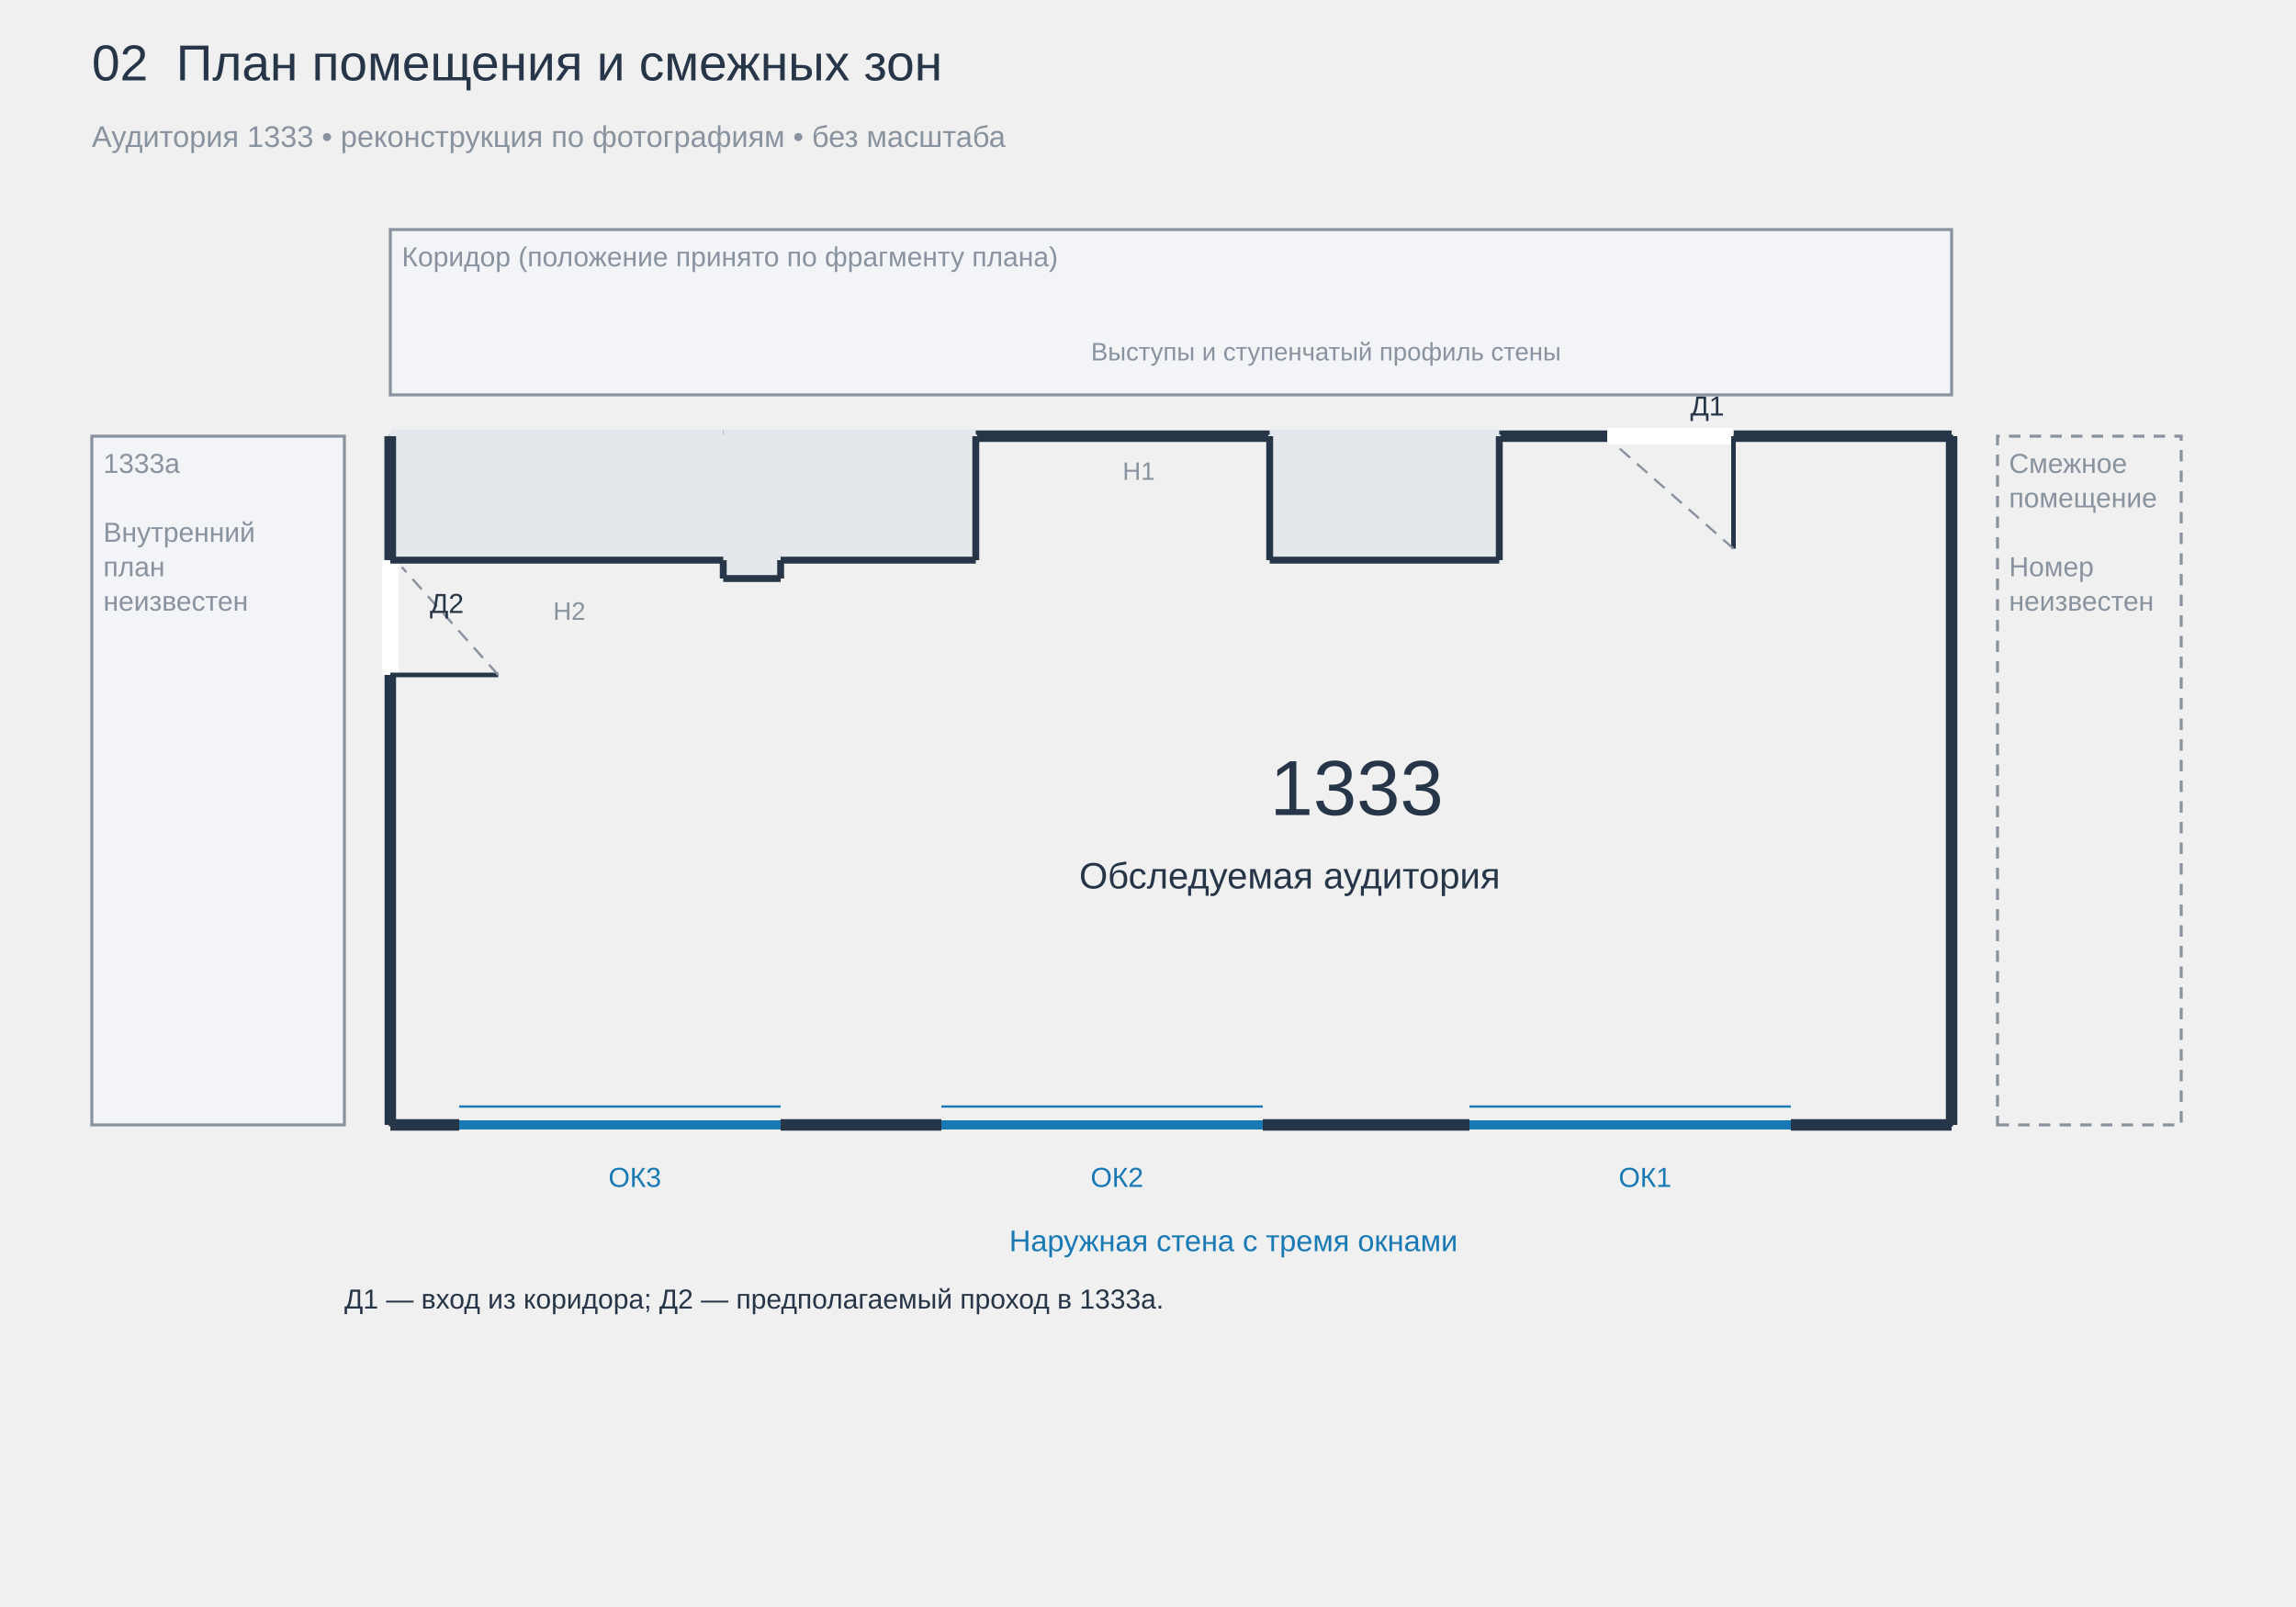
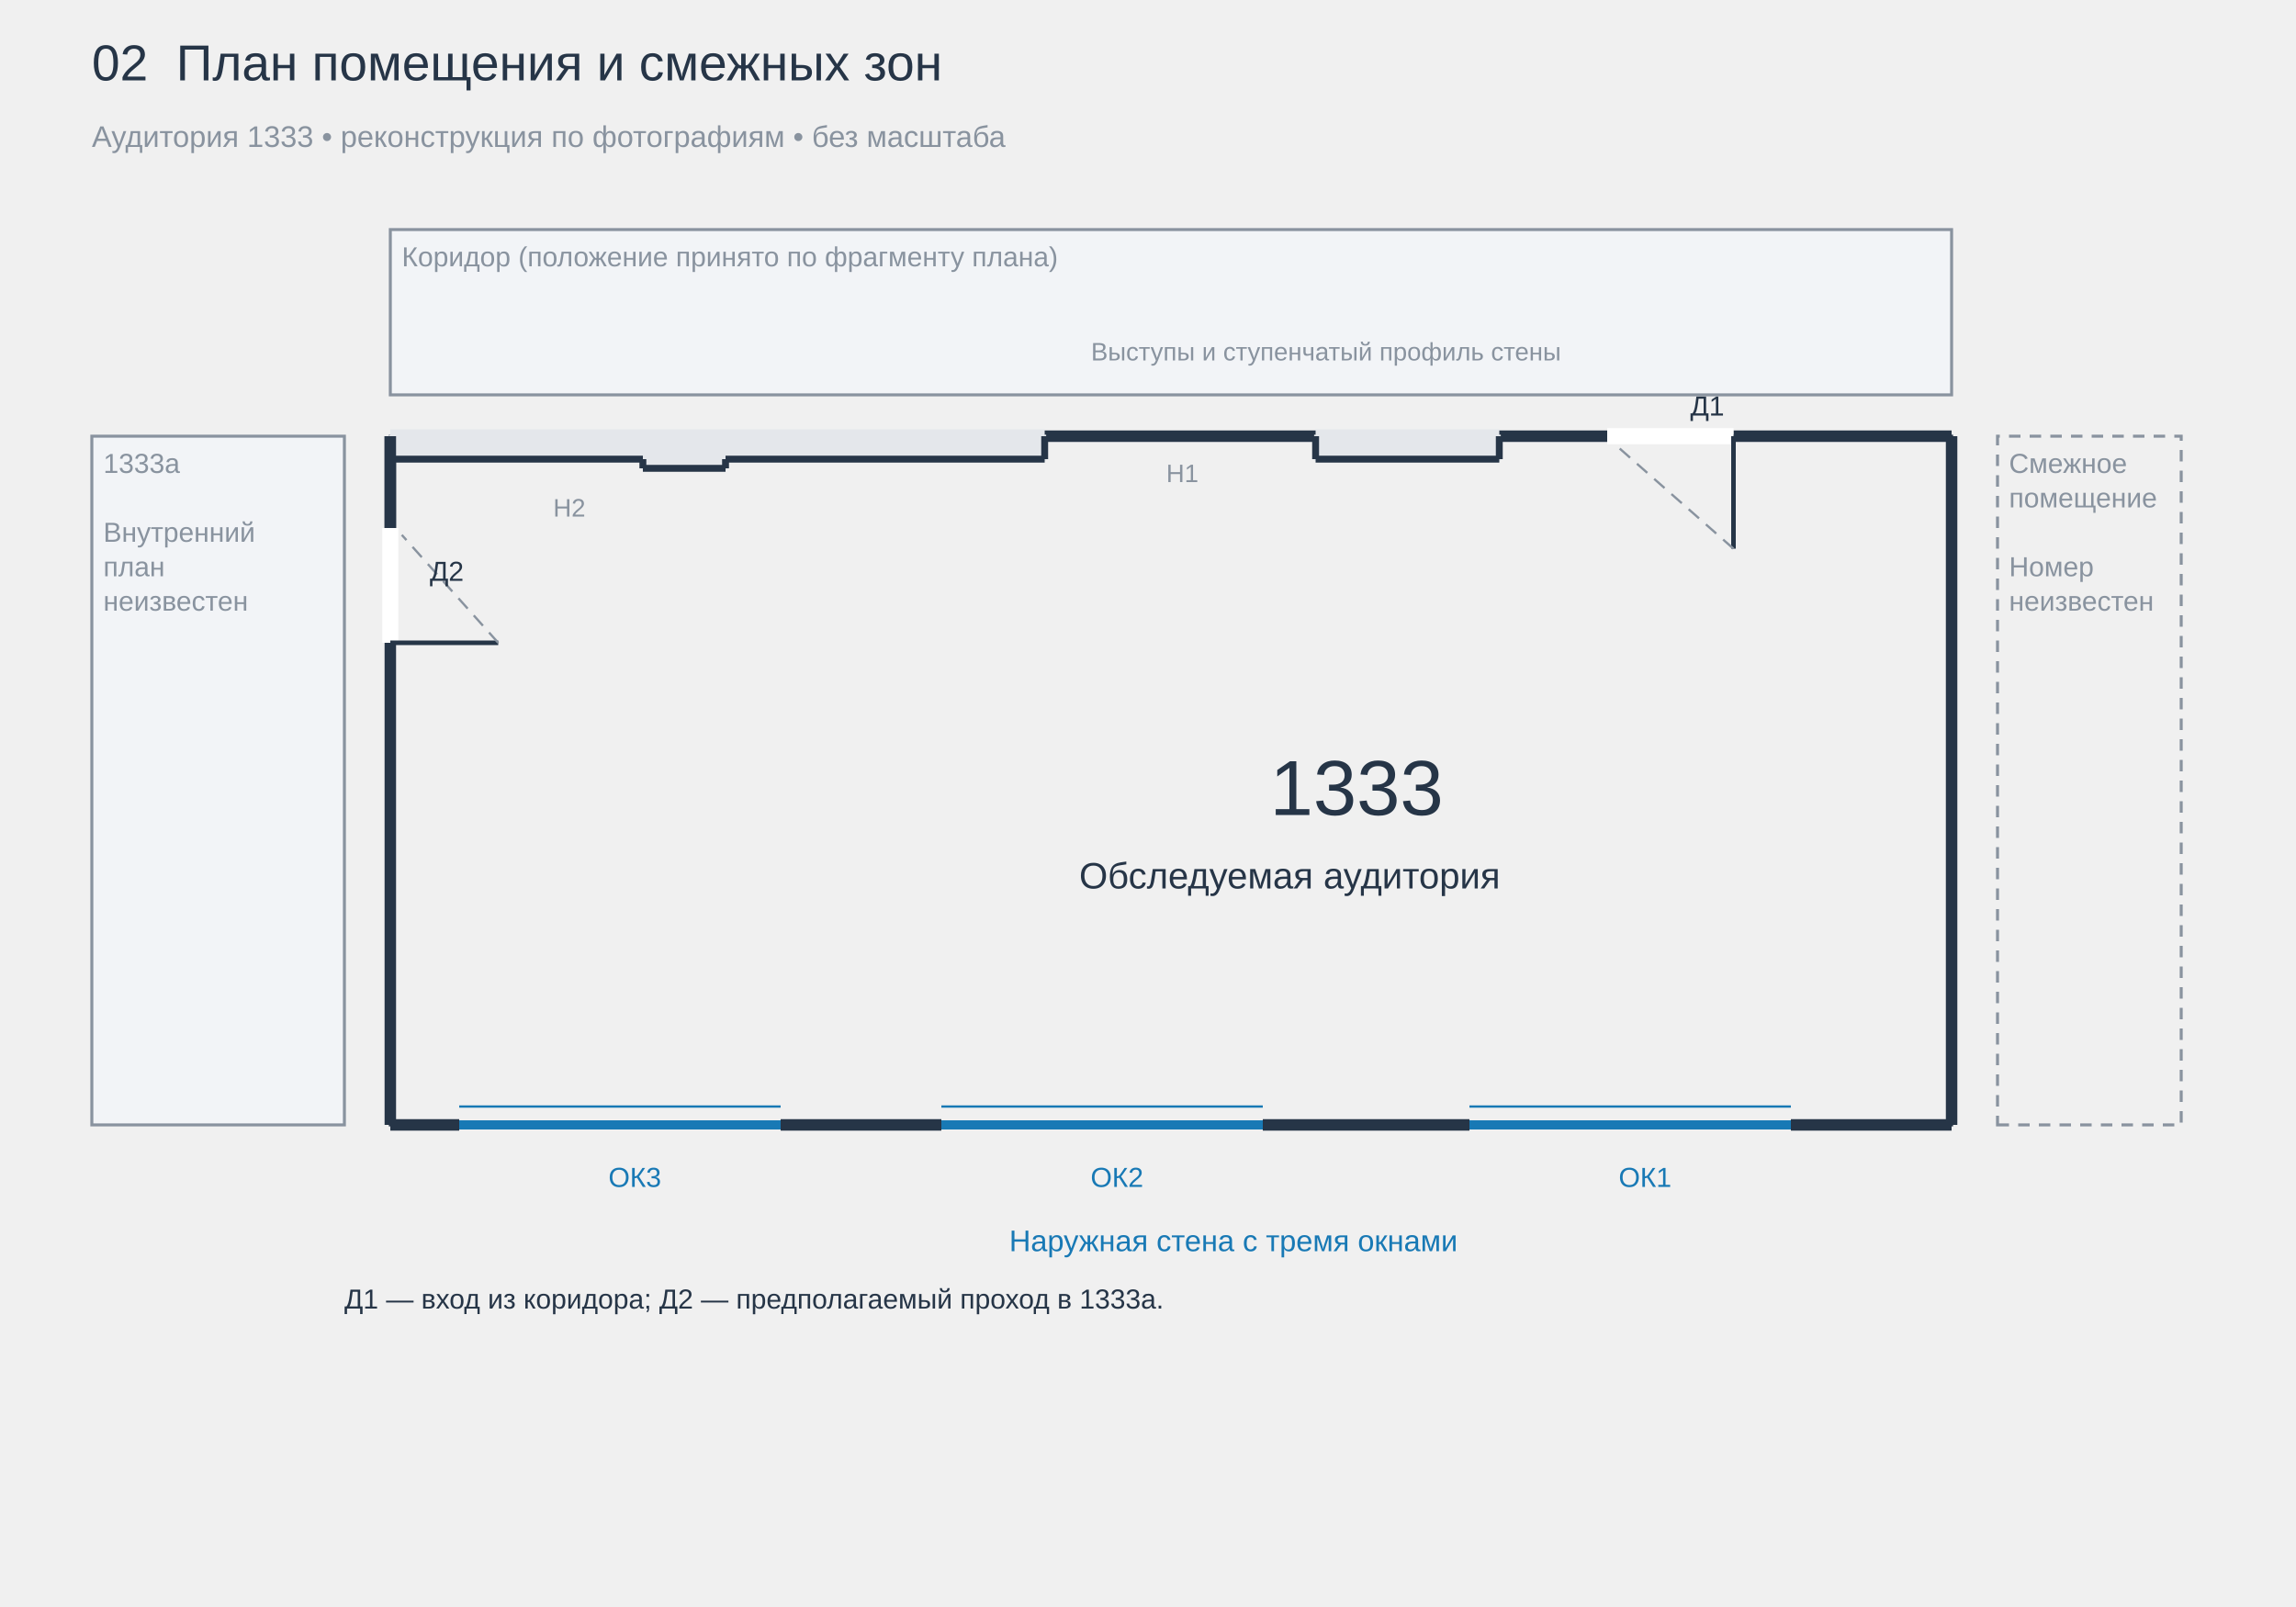
<svg xmlns="http://www.w3.org/2000/svg" version="1.1" width="1000" height="700" viewBox="0 0 1000 700">
  <text fill="#263547" xml:space="preserve" transform="matrix(1 0 -0 1 0 700)" font-size="22" font-family="Arial">
    <tspan y="-665" x="40 52.232 64.464 70.558 76.652 92.448 105.274 117.506 129.65 135.744 147.646 159.878 174.992 187.224 205.308 217.54 229.684 241.96 253.862 259.956 272.232 278.326 289.326 304.44 316.672 331.368 343.512 359.308 370.308 376.402 386.478 398.71">02  План помещения и смежных зон</tspan>
  </text>
  <text fill="#89939f" xml:space="preserve" transform="matrix(1 0 -0 1 0 700)" font-size="13" font-family="Arial">
    <tspan y="-636" x="40 48.658 55.158 62.737 69.991 75.945 83.173 90.401 97.655 104.688 108.289 115.517 119.846 127.074 134.302 141.53 145.131 149.681 153.282 160.51 167.738 173.419 180.647 187.823 194.323 200.277 207.505 214.005 219.686 227.122 234.376 241.409 245.01 252.043 259.271 262.872 273.558 280.786 286.74 293.968 298.7 305.928 313.156 323.842 331.096 338.129 347.06 350.661 355.211 358.812 366.248 373.476 379.43 383.031 391.962 399.19 405.69 416.116 422.07 429.298 436.734">Аудитория 1­333 • реконструкция по фотографиям • без масштаба</tspan>
  </text>
  <path transform="matrix(1,0,0,-1,0,700)" d="M170 528H850V600H170Z" fill="#f2f4f7" />
  <path transform="matrix(1,0,0,-1,0,700)" stroke-width="1.3" stroke-linecap="butt" stroke-miterlimit="10" stroke-linejoin="miter" fill="none" stroke="#89939f" d="M170 528H850V600H170Z" />
  <text fill="#89939f" xml:space="preserve" transform="matrix(1 0 -0 1 0 700)" font-size="12" font-family="Arial">
    <tspan y="-584" x="175 181.984 188.656 195.328 202.024 209.02 215.692 222.364 225.688 229.684 236.176 242.848 249.844 256.516 264.532 271.204 277.828 284.524 291.196 294.52 301.012 307.684 314.38 321.004 327.496 332.992 339.664 342.988 349.48 356.152 359.476 369.34 376.012 382.684 387.052 395.296 401.968 408.592 414.088 420.088 423.412 429.904 436.9 443.572 450.196 456.868">Коридор (положение принято по фрагменту плана)</tspan>
  </text>
  <path transform="matrix(1,0,0,-1,0,700)" d="M40 210H150V510H40Z" fill="#f2f4f7" />
  <path transform="matrix(1,0,0,-1,0,700)" stroke-width="1.3" stroke-linecap="butt" stroke-miterlimit="10" stroke-linejoin="miter" fill="none" stroke="#89939f" d="M40 210H150V510H40Z" />
  <text fill="#89939f" xml:space="preserve" transform="matrix(1 0 -0 1 0 700)" font-size="12" font-family="Arial">
    <tspan y="-494" x="45 51.672 55.668 62.34 69.012 75.684">1­333а</tspan>
  </text>
  <text fill="#89939f" xml:space="preserve" transform="matrix(1 0 -0 1 0 700)" font-size="12" font-family="Arial">
    <tspan y="-464" x="45 52.992 59.616 65.616 71.112 77.784 84.456 91.08 97.704 104.4">Внутренний</tspan>
  </text>
  <text fill="#89939f" xml:space="preserve" transform="matrix(1 0 -0 1 0 700)" font-size="12" font-family="Arial">
    <tspan y="-449" x="45 51.492 58.488 65.16">план</tspan>
  </text>
  <text fill="#89939f" xml:space="preserve" transform="matrix(1 0 -0 1 0 700)" font-size="12" font-family="Arial">
    <tspan y="-434" x="45 51.624 58.296 64.992 70.488 76.86 83.532 89.532 95.028 101.7">неизвестен</tspan>
  </text>
  <path transform="matrix(1,0,0,-1,0,700)" stroke-width="1.3" stroke-linecap="butt" stroke-dasharray="5,4" stroke-miterlimit="10" stroke-linejoin="miter" fill="none" stroke="#89939f" d="M870 210H950V510H870Z" />
  <text fill="#89939f" xml:space="preserve" transform="matrix(1 0 -0 1 0 700)" font-size="12" font-family="Arial">
    <tspan y="-494" x="875 883.664 891.908 898.58 906.596 913.22 919.892">Смежное</tspan>
  </text>
  <text fill="#89939f" xml:space="preserve" transform="matrix(1 0 -0 1 0 700)" font-size="12" font-family="Arial">
    <tspan y="-479" x="875 881.492 888.164 896.408 903.08 912.944 919.616 926.24 932.936">помещение</tspan>
  </text>
  <text fill="#89939f" xml:space="preserve" transform="matrix(1 0 -0 1 0 700)" font-size="12" font-family="Arial">
    <tspan y="-449" x="875 883.664 890.336 898.58 905.252">Номер</tspan>
  </text>
  <text fill="#89939f" xml:space="preserve" transform="matrix(1 0 -0 1 0 700)" font-size="12" font-family="Arial">
    <tspan y="-434" x="875 881.624 888.296 894.992 900.488 906.86 913.532 919.532 925.028 931.7">неизвестен</tspan>
  </text>
  <path transform="matrix(1,0,0,-1,0,700)" stroke-width="1.3" stroke-linecap="butt" stroke-miterlimit="10" stroke-linejoin="miter" fill="none" stroke="#263547" d="M170 210H850V510H170Z" />
  <path transform="matrix(1,0,0,-1,0,700)" stroke-width="5" stroke-linecap="butt" stroke-miterlimit="10" stroke-linejoin="miter" fill="none" stroke="#263547" d="M850 510H755" />
  <path transform="matrix(1,0,0,-1,0,700)" stroke-width="5" stroke-linecap="butt" stroke-miterlimit="10" stroke-linejoin="miter" fill="none" stroke="#263547" d="M700 510H170" />
  <path transform="matrix(1,0,0,-1,0,700)" stroke-width="5" stroke-linecap="butt" stroke-miterlimit="10" stroke-linejoin="miter" fill="none" stroke="#263547" d="M850 510V210" />
-   <path transform="matrix(1,0,0,-1,0,700)" stroke-width="5" stroke-linecap="butt" stroke-miterlimit="10" stroke-linejoin="miter" fill="none" stroke="#263547" d="M170 510V456" />
-   <path transform="matrix(1,0,0,-1,0,700)" stroke-width="5" stroke-linecap="butt" stroke-miterlimit="10" stroke-linejoin="miter" fill="none" stroke="#263547" d="M170 406V210" />
+   <path transform="matrix(1,0,0,-1,0,700)" stroke-width="5" stroke-linecap="butt" stroke-miterlimit="10" stroke-linejoin="miter" fill="none" stroke="#263547" d="M170 510V470" />
+   <path transform="matrix(1,0,0,-1,0,700)" stroke-width="5" stroke-linecap="butt" stroke-miterlimit="10" stroke-linejoin="miter" fill="none" stroke="#263547" d="M170 420V210" />
  <path transform="matrix(1,0,0,-1,0,700)" stroke-width="5" stroke-linecap="butt" stroke-miterlimit="10" stroke-linejoin="miter" fill="none" stroke="#263547" d="M850 210H780" />
  <path transform="matrix(1,0,0,-1,0,700)" stroke-width="5" stroke-linecap="butt" stroke-miterlimit="10" stroke-linejoin="miter" fill="none" stroke="#263547" d="M640 210H550" />
  <path transform="matrix(1,0,0,-1,0,700)" stroke-width="5" stroke-linecap="butt" stroke-miterlimit="10" stroke-linejoin="miter" fill="none" stroke="#263547" d="M410 210H340" />
  <path transform="matrix(1,0,0,-1,0,700)" stroke-width="5" stroke-linecap="butt" stroke-miterlimit="10" stroke-linejoin="miter" fill="none" stroke="#263547" d="M200 210H170" />
  <path transform="matrix(1,0,0,-1,0,700)" stroke-width="7" stroke-linecap="butt" stroke-miterlimit="10" stroke-linejoin="miter" fill="none" stroke="#ffffff" d="M755 510H700" />
-   <path transform="matrix(1,0,0,-1,0,700)" stroke-width="7" stroke-linecap="butt" stroke-miterlimit="10" stroke-linejoin="miter" fill="none" stroke="#ffffff" d="M170 456V406" />
+   <path transform="matrix(1,0,0,-1,0,700)" stroke-width="7" stroke-linecap="butt" stroke-miterlimit="10" stroke-linejoin="miter" fill="none" stroke="#ffffff" d="M170 470V420" />
  <path transform="matrix(1,0,0,-1,0,700)" stroke-width="2" stroke-linecap="butt" stroke-miterlimit="10" stroke-linejoin="miter" fill="none" stroke="#263547" d="M755 510V461" />
  <path transform="matrix(1,0,0,-1,0,700)" stroke-width="1" stroke-linecap="butt" stroke-dasharray="6,4" stroke-miterlimit="10" stroke-linejoin="miter" fill="none" stroke="#89939f" d="M755 461 705 505" />
  <text fill="#263547" xml:space="preserve" transform="matrix(1 0 -0 1 0 700)" font-size="12" font-family="Arial">
    <tspan y="-519" x="736.199 744.323">Д1</tspan>
  </text>
-   <path transform="matrix(1,0,0,-1,0,700)" stroke-width="2" stroke-linecap="butt" stroke-miterlimit="10" stroke-linejoin="miter" fill="none" stroke="#263547" d="M170 406H217" />
-   <path transform="matrix(1,0,0,-1,0,700)" stroke-width="1" stroke-linecap="butt" stroke-dasharray="6,4" stroke-miterlimit="10" stroke-linejoin="miter" fill="none" stroke="#89939f" d="M217 406 175 453" />
+   <path transform="matrix(1,0,0,-1,0,700)" stroke-width="2" stroke-linecap="butt" stroke-miterlimit="10" stroke-linejoin="miter" fill="none" stroke="#263547" d="M170 420H217" />
+   <path transform="matrix(1,0,0,-1,0,700)" stroke-width="1" stroke-linecap="butt" stroke-dasharray="6,4" stroke-miterlimit="10" stroke-linejoin="miter" fill="none" stroke="#89939f" d="M217 420 175 467" />
  <path transform="matrix(1,0,0,-1,0,700)" stroke-width="4" stroke-linecap="butt" stroke-miterlimit="10" stroke-linejoin="miter" fill="none" stroke="#1879b5" d="M780 210H640" />
  <path transform="matrix(1,0,0,-1,0,700)" stroke-width="1" stroke-linecap="butt" stroke-miterlimit="10" stroke-linejoin="miter" fill="none" stroke="#1879b5" d="M780 218H640" />
  <text fill="#1879b5" xml:space="preserve" transform="matrix(1 0 -0 1 0 700)" font-size="12" font-family="Arial">
    <tspan y="-183" x="705.002 714.326 721.31">ОК1</tspan>
  </text>
  <path transform="matrix(1,0,0,-1,0,700)" stroke-width="4" stroke-linecap="butt" stroke-miterlimit="10" stroke-linejoin="miter" fill="none" stroke="#1879b5" d="M550 210H410" />
  <path transform="matrix(1,0,0,-1,0,700)" stroke-width="1" stroke-linecap="butt" stroke-miterlimit="10" stroke-linejoin="miter" fill="none" stroke="#1879b5" d="M550 218H410" />
  <text fill="#1879b5" xml:space="preserve" transform="matrix(1 0 -0 1 0 700)" font-size="12" font-family="Arial">
    <tspan y="-183" x="475.002 484.326 491.31">ОК2</tspan>
  </text>
  <path transform="matrix(1,0,0,-1,0,700)" stroke-width="4" stroke-linecap="butt" stroke-miterlimit="10" stroke-linejoin="miter" fill="none" stroke="#1879b5" d="M340 210H200" />
  <path transform="matrix(1,0,0,-1,0,700)" stroke-width="1" stroke-linecap="butt" stroke-miterlimit="10" stroke-linejoin="miter" fill="none" stroke="#1879b5" d="M340 218H200" />
  <text fill="#1879b5" xml:space="preserve" transform="matrix(1 0 -0 1 0 700)" font-size="12" font-family="Arial">
    <tspan y="-183" x="265.002 274.326 281.31">ОК3</tspan>
  </text>
  <text fill="#1879b5" xml:space="preserve" transform="matrix(1 0 -0 1 0 700)" font-size="13" font-family="Arial">
    <tspan y="-155" x="439.549 448.935 456.163 463.391 469.891 478.575 485.751 492.979 500.012 503.613 510.113 516.067 523.295 530.471 537.699 541.3 547.8 551.401 557.355 564.583 571.811 580.742 587.775 591.376 598.605 604.285 611.462 618.69 627.621">Наружная стена с тремя окнами</tspan>
  </text>
-   <path transform="matrix(1,0,0,-1,0,700)" d="M553 456H653V510H553Z" fill="#e4e7eb" />
-   <path transform="matrix(1,0,0,-1,0,700)" stroke-width="1.3" stroke-linecap="butt" stroke-miterlimit="10" stroke-linejoin="miter" fill="none" stroke="#e4e7eb" d="M553 456H653V510H553Z" />
-   <path transform="matrix(1,0,0,-1,0,700)" stroke-width="6" stroke-linecap="butt" stroke-miterlimit="10" stroke-linejoin="miter" fill="none" stroke="#e4e7eb" d="M653 510H553" />
-   <path transform="matrix(1,0,0,-1,0,700)" d="M340 456H425V510H340Z" fill="#e4e7eb" />
-   <path transform="matrix(1,0,0,-1,0,700)" stroke-width="1.3" stroke-linecap="butt" stroke-miterlimit="10" stroke-linejoin="miter" fill="none" stroke="#e4e7eb" d="M340 456H425V510H340Z" />
-   <path transform="matrix(1,0,0,-1,0,700)" stroke-width="6" stroke-linecap="butt" stroke-miterlimit="10" stroke-linejoin="miter" fill="none" stroke="#e4e7eb" d="M425 510H340" />
-   <path transform="matrix(1,0,0,-1,0,700)" d="M315 448H340V510H315Z" fill="#e4e7eb" />
-   <path transform="matrix(1,0,0,-1,0,700)" stroke-width="1.3" stroke-linecap="butt" stroke-miterlimit="10" stroke-linejoin="miter" fill="none" stroke="#e4e7eb" d="M315 448H340V510H315Z" />
-   <path transform="matrix(1,0,0,-1,0,700)" stroke-width="6" stroke-linecap="butt" stroke-miterlimit="10" stroke-linejoin="miter" fill="none" stroke="#e4e7eb" d="M340 510H315" />
-   <path transform="matrix(1,0,0,-1,0,700)" d="M170 456H315V510H170Z" fill="#e4e7eb" />
-   <path transform="matrix(1,0,0,-1,0,700)" stroke-width="1.3" stroke-linecap="butt" stroke-miterlimit="10" stroke-linejoin="miter" fill="none" stroke="#e4e7eb" d="M170 456H315V510H170Z" />
-   <path transform="matrix(1,0,0,-1,0,700)" stroke-width="6" stroke-linecap="butt" stroke-miterlimit="10" stroke-linejoin="miter" fill="none" stroke="#e4e7eb" d="M315 510H170" />
-   <path transform="matrix(1,0,0,-1,0,700)" stroke-width="3" stroke-linecap="butt" stroke-miterlimit="10" stroke-linejoin="miter" fill="none" stroke="#263547" d="M653 510V456" />
-   <path transform="matrix(1,0,0,-1,0,700)" stroke-width="3" stroke-linecap="butt" stroke-miterlimit="10" stroke-linejoin="miter" fill="none" stroke="#263547" d="M653 456H553" />
-   <path transform="matrix(1,0,0,-1,0,700)" stroke-width="3" stroke-linecap="butt" stroke-miterlimit="10" stroke-linejoin="miter" fill="none" stroke="#263547" d="M553 456V510" />
-   <path transform="matrix(1,0,0,-1,0,700)" stroke-width="3" stroke-linecap="butt" stroke-miterlimit="10" stroke-linejoin="miter" fill="none" stroke="#263547" d="M425 510V456" />
-   <path transform="matrix(1,0,0,-1,0,700)" stroke-width="3" stroke-linecap="butt" stroke-miterlimit="10" stroke-linejoin="miter" fill="none" stroke="#263547" d="M425 456H340" />
-   <path transform="matrix(1,0,0,-1,0,700)" stroke-width="3" stroke-linecap="butt" stroke-miterlimit="10" stroke-linejoin="miter" fill="none" stroke="#263547" d="M340 456V448" />
-   <path transform="matrix(1,0,0,-1,0,700)" stroke-width="3" stroke-linecap="butt" stroke-miterlimit="10" stroke-linejoin="miter" fill="none" stroke="#263547" d="M340 448H315" />
-   <path transform="matrix(1,0,0,-1,0,700)" stroke-width="3" stroke-linecap="butt" stroke-miterlimit="10" stroke-linejoin="miter" fill="none" stroke="#263547" d="M315 448V456" />
-   <path transform="matrix(1,0,0,-1,0,700)" stroke-width="3" stroke-linecap="butt" stroke-miterlimit="10" stroke-linejoin="miter" fill="none" stroke="#263547" d="M315 456H170" />
-   <path transform="matrix(1,0,0,-1,0,700)" stroke-width="5" stroke-linecap="butt" stroke-miterlimit="10" stroke-linejoin="miter" fill="none" stroke="#263547" d="M170 510V456" />
+   <path transform="matrix(1,0,0,-1,0,700)" d="M573 500H653V510H573Z" fill="#e4e7eb" />
+   <path transform="matrix(1,0,0,-1,0,700)" stroke-width="1.3" stroke-linecap="butt" stroke-miterlimit="10" stroke-linejoin="miter" fill="none" stroke="#e4e7eb" d="M573 500H653V510H573Z" />
+   <path transform="matrix(1,0,0,-1,0,700)" stroke-width="6" stroke-linecap="butt" stroke-miterlimit="10" stroke-linejoin="miter" fill="none" stroke="#e4e7eb" d="M653 510H573" />
+   <path transform="matrix(1,0,0,-1,0,700)" d="M316 500H455V510H316Z" fill="#e4e7eb" />
+   <path transform="matrix(1,0,0,-1,0,700)" stroke-width="1.3" stroke-linecap="butt" stroke-miterlimit="10" stroke-linejoin="miter" fill="none" stroke="#e4e7eb" d="M316 500H455V510H316Z" />
+   <path transform="matrix(1,0,0,-1,0,700)" stroke-width="6" stroke-linecap="butt" stroke-miterlimit="10" stroke-linejoin="miter" fill="none" stroke="#e4e7eb" d="M455 510H316" />
+   <path transform="matrix(1,0,0,-1,0,700)" d="M280 496H316V510H280Z" fill="#e4e7eb" />
+   <path transform="matrix(1,0,0,-1,0,700)" stroke-width="1.3" stroke-linecap="butt" stroke-miterlimit="10" stroke-linejoin="miter" fill="none" stroke="#e4e7eb" d="M280 496H316V510H280Z" />
+   <path transform="matrix(1,0,0,-1,0,700)" stroke-width="6" stroke-linecap="butt" stroke-miterlimit="10" stroke-linejoin="miter" fill="none" stroke="#e4e7eb" d="M316 510H280" />
+   <path transform="matrix(1,0,0,-1,0,700)" d="M170 500H280V510H170Z" fill="#e4e7eb" />
+   <path transform="matrix(1,0,0,-1,0,700)" stroke-width="1.3" stroke-linecap="butt" stroke-miterlimit="10" stroke-linejoin="miter" fill="none" stroke="#e4e7eb" d="M170 500H280V510H170Z" />
+   <path transform="matrix(1,0,0,-1,0,700)" stroke-width="6" stroke-linecap="butt" stroke-miterlimit="10" stroke-linejoin="miter" fill="none" stroke="#e4e7eb" d="M280 510H170" />
+   <path transform="matrix(1,0,0,-1,0,700)" stroke-width="3" stroke-linecap="butt" stroke-miterlimit="10" stroke-linejoin="miter" fill="none" stroke="#263547" d="M653 510V500" />
+   <path transform="matrix(1,0,0,-1,0,700)" stroke-width="3" stroke-linecap="butt" stroke-miterlimit="10" stroke-linejoin="miter" fill="none" stroke="#263547" d="M653 500H573" />
+   <path transform="matrix(1,0,0,-1,0,700)" stroke-width="3" stroke-linecap="butt" stroke-miterlimit="10" stroke-linejoin="miter" fill="none" stroke="#263547" d="M573 500V510" />
+   <path transform="matrix(1,0,0,-1,0,700)" stroke-width="3" stroke-linecap="butt" stroke-miterlimit="10" stroke-linejoin="miter" fill="none" stroke="#263547" d="M455 510V500" />
+   <path transform="matrix(1,0,0,-1,0,700)" stroke-width="3" stroke-linecap="butt" stroke-miterlimit="10" stroke-linejoin="miter" fill="none" stroke="#263547" d="M455 500H316" />
+   <path transform="matrix(1,0,0,-1,0,700)" stroke-width="3" stroke-linecap="butt" stroke-miterlimit="10" stroke-linejoin="miter" fill="none" stroke="#263547" d="M316 500V496" />
+   <path transform="matrix(1,0,0,-1,0,700)" stroke-width="3" stroke-linecap="butt" stroke-miterlimit="10" stroke-linejoin="miter" fill="none" stroke="#263547" d="M316 496H280" />
+   <path transform="matrix(1,0,0,-1,0,700)" stroke-width="3" stroke-linecap="butt" stroke-miterlimit="10" stroke-linejoin="miter" fill="none" stroke="#263547" d="M280 496V500" />
+   <path transform="matrix(1,0,0,-1,0,700)" stroke-width="3" stroke-linecap="butt" stroke-miterlimit="10" stroke-linejoin="miter" fill="none" stroke="#263547" d="M280 500H170" />
+   <path transform="matrix(1,0,0,-1,0,700)" stroke-width="5" stroke-linecap="butt" stroke-miterlimit="10" stroke-linejoin="miter" fill="none" stroke="#263547" d="M170 510V470" />
  <text fill="#263547" xml:space="preserve" transform="matrix(1 0 -0 1 0 700)" font-size="12" font-family="Arial">
-     <tspan y="-433" x="187.199 195.323">Д2</tspan>
+     <tspan y="-447" x="187.199 195.323">Д2</tspan>
  </text>
  <text fill="#89939f" xml:space="preserve" transform="matrix(1 0 -0 1 0 700)" font-size="11" font-family="Arial">
-     <tspan y="-491" x="488.938 496.88">Н1</tspan>
+     <tspan y="-490" x="507.938 515.88">Н1</tspan>
  </text>
  <text fill="#89939f" xml:space="preserve" transform="matrix(1 0 -0 1 0 700)" font-size="11" font-family="Arial">
-     <tspan y="-430" x="240.938 248.88">Н2</tspan>
+     <tspan y="-475" x="240.938 248.88">Н2</tspan>
  </text>
  <text fill="#89939f" xml:space="preserve" transform="matrix(1 0 -0 1 0 700)" font-size="11" font-family="Arial">
    <tspan y="-543" x="475.189 482.515 490.413 495.913 500.951 506.451 512.402 520.301 523.347 529.486 532.533 538.033 543.071 548.571 554.521 560.638 566.71 572.429 578.546 583.584 591.482 597.62 600.667 606.618 612.734 618.85 627.892 634.03 640.443 646.163 649.21 654.71 659.748 665.864 671.936">Выступы и ступенчатый профиль стены</tspan>
  </text>
  <text fill="#263547" xml:space="preserve" transform="matrix(1 0 -0 1 0 700)" font-size="12" font-family="Arial">
    <tspan y="-130" x="150 158.124 164.796 168.12 180.12 183.444 189.816 195.816 202.488 209.484 212.808 219.504 225 228.324 233.568 240.24 246.912 253.608 260.604 267.276 273.948 280.62 283.944 287.268 295.392 302.064 305.388 317.388 320.712 327.204 333.876 340.548 347.544 354.036 360.708 367.704 374.376 378.744 385.416 392.088 400.332 408.948 415.644 418.968 425.46 432.132 438.804 444.804 451.476 458.472 461.796 468.168 471.492 478.164 482.16 488.832 495.504 502.176 508.848">Д1 — вход из коридора; Д2 — предполагаемый проход в 1­333а.</tspan>
  </text>
  <text fill="#263547" xml:space="preserve" transform="matrix(1 0 -0 1 0 700)" font-size="34" font-family="Arial">
    <tspan y="-345" x="553.041 571.945 583.267 602.171 621.075">1­333</tspan>
  </text>
  <text fill="#263547" xml:space="preserve" transform="matrix(1 0 -0 1 0 700)" font-size="16" font-family="Arial">
    <tspan y="-313" x="470.016 482.448 491.6 499.6 508.928 517.824 527.152 535.152 544.048 555.04 563.936 572.592 577.024 585.92 593.92 603.248 612.176 619.504 628.4 637.296 646.224">Обследуемая аудитория</tspan>
  </text>
</svg>
